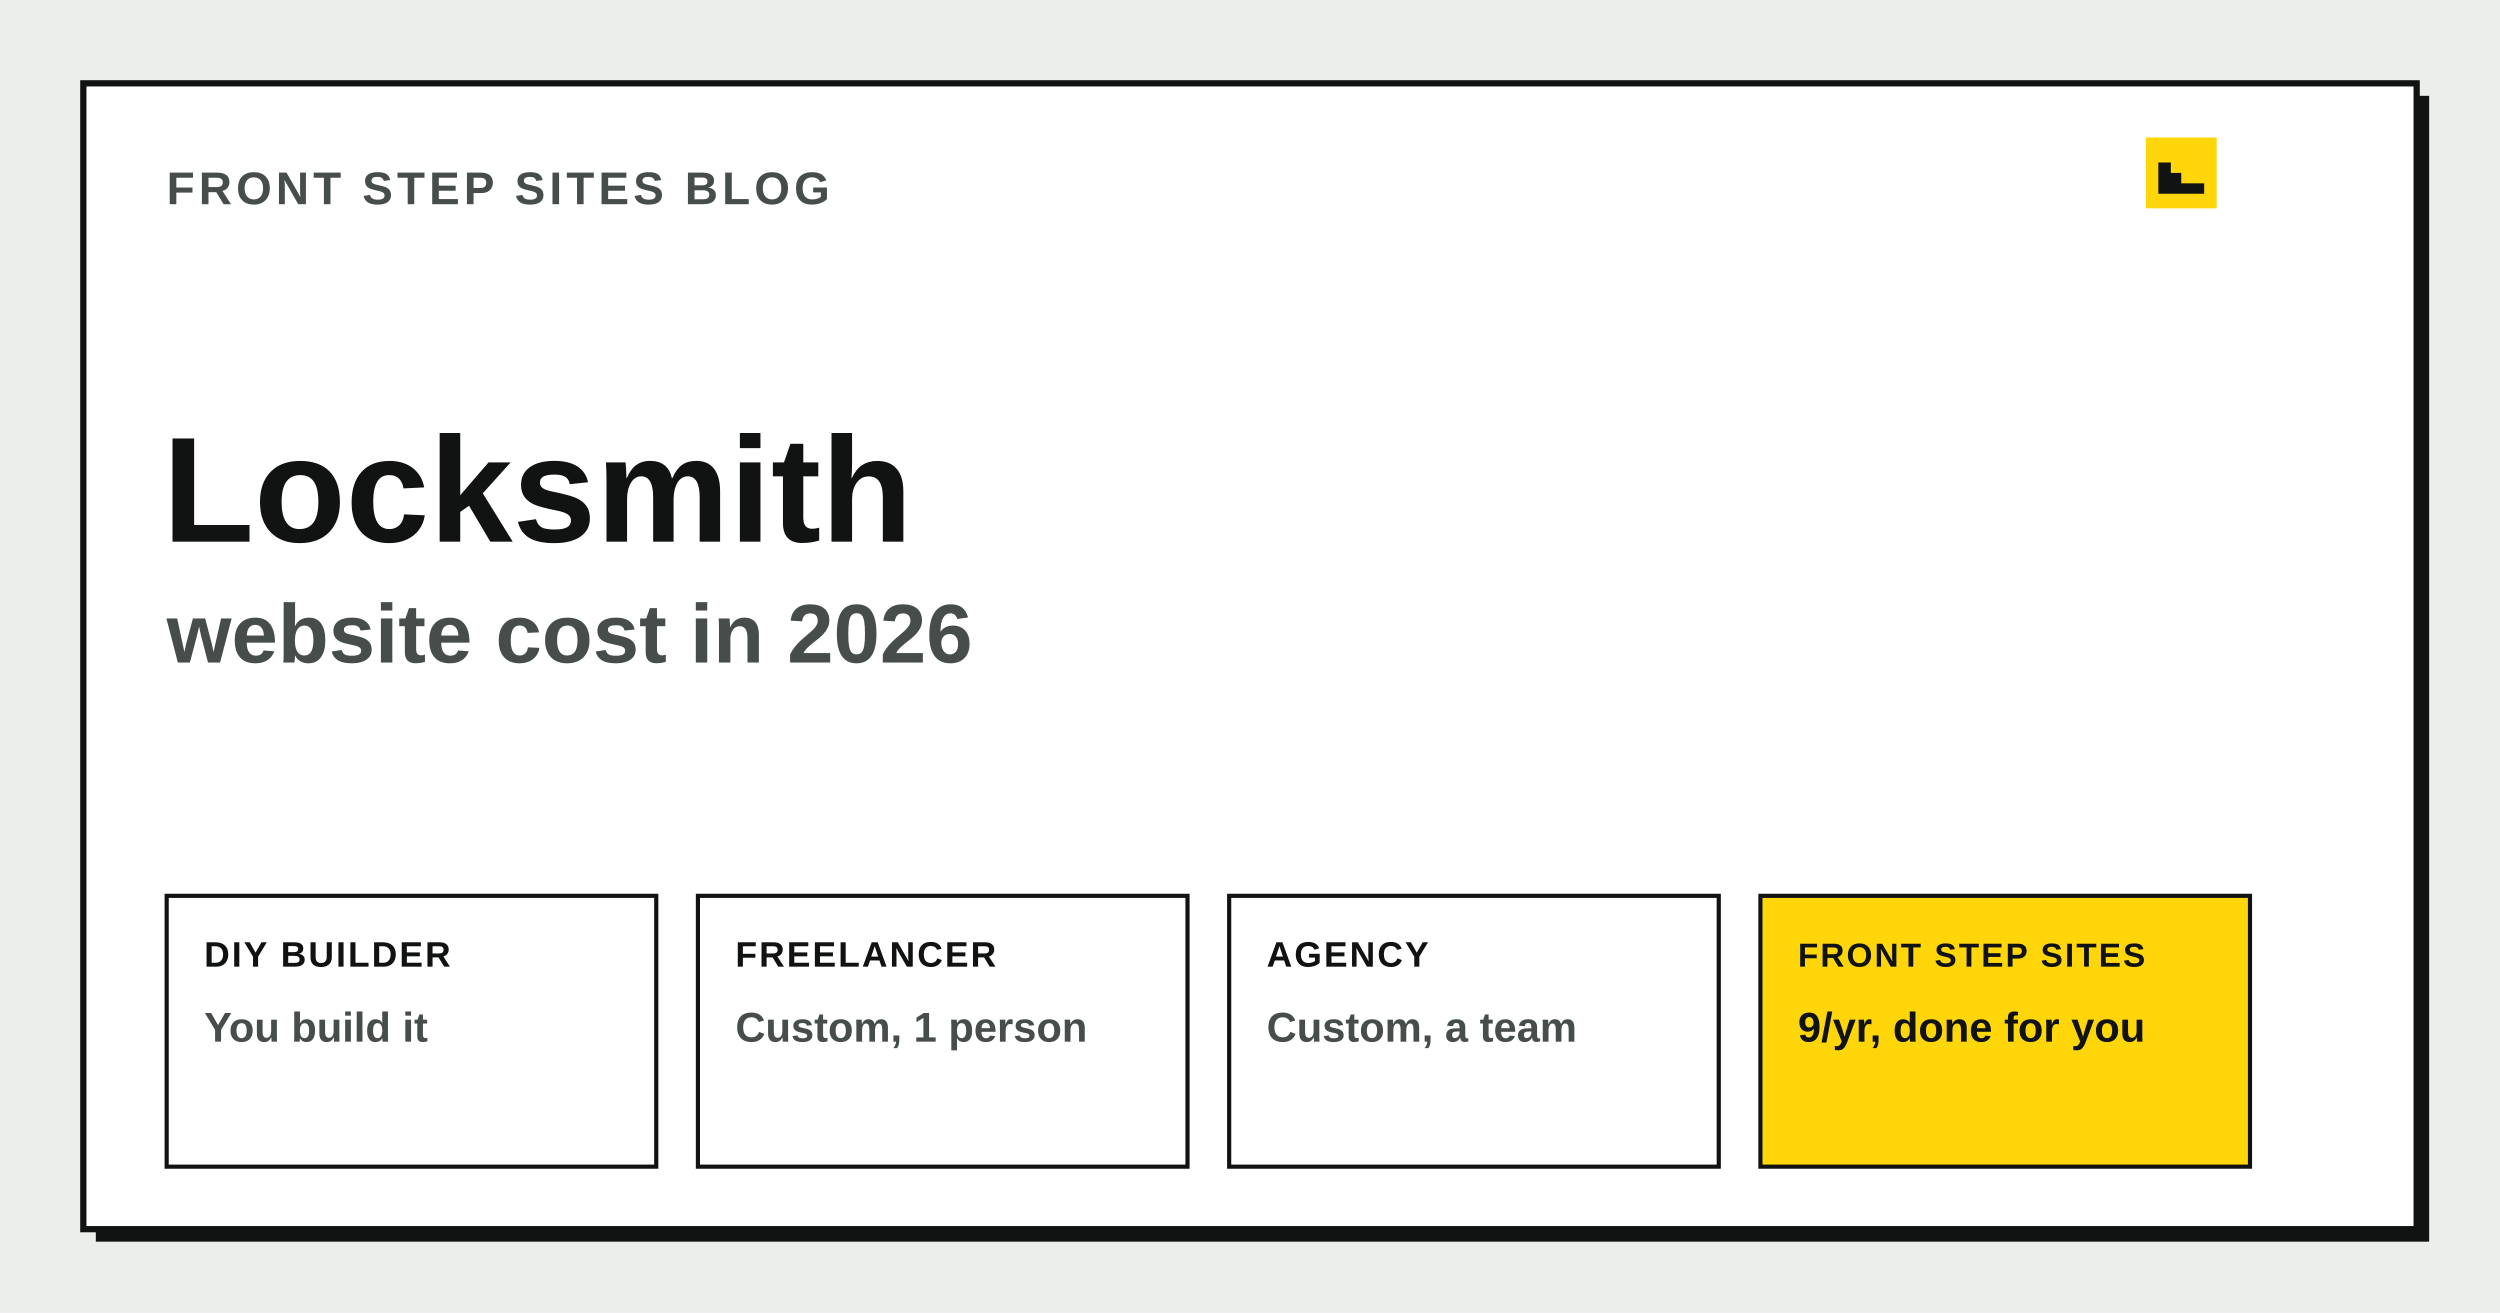
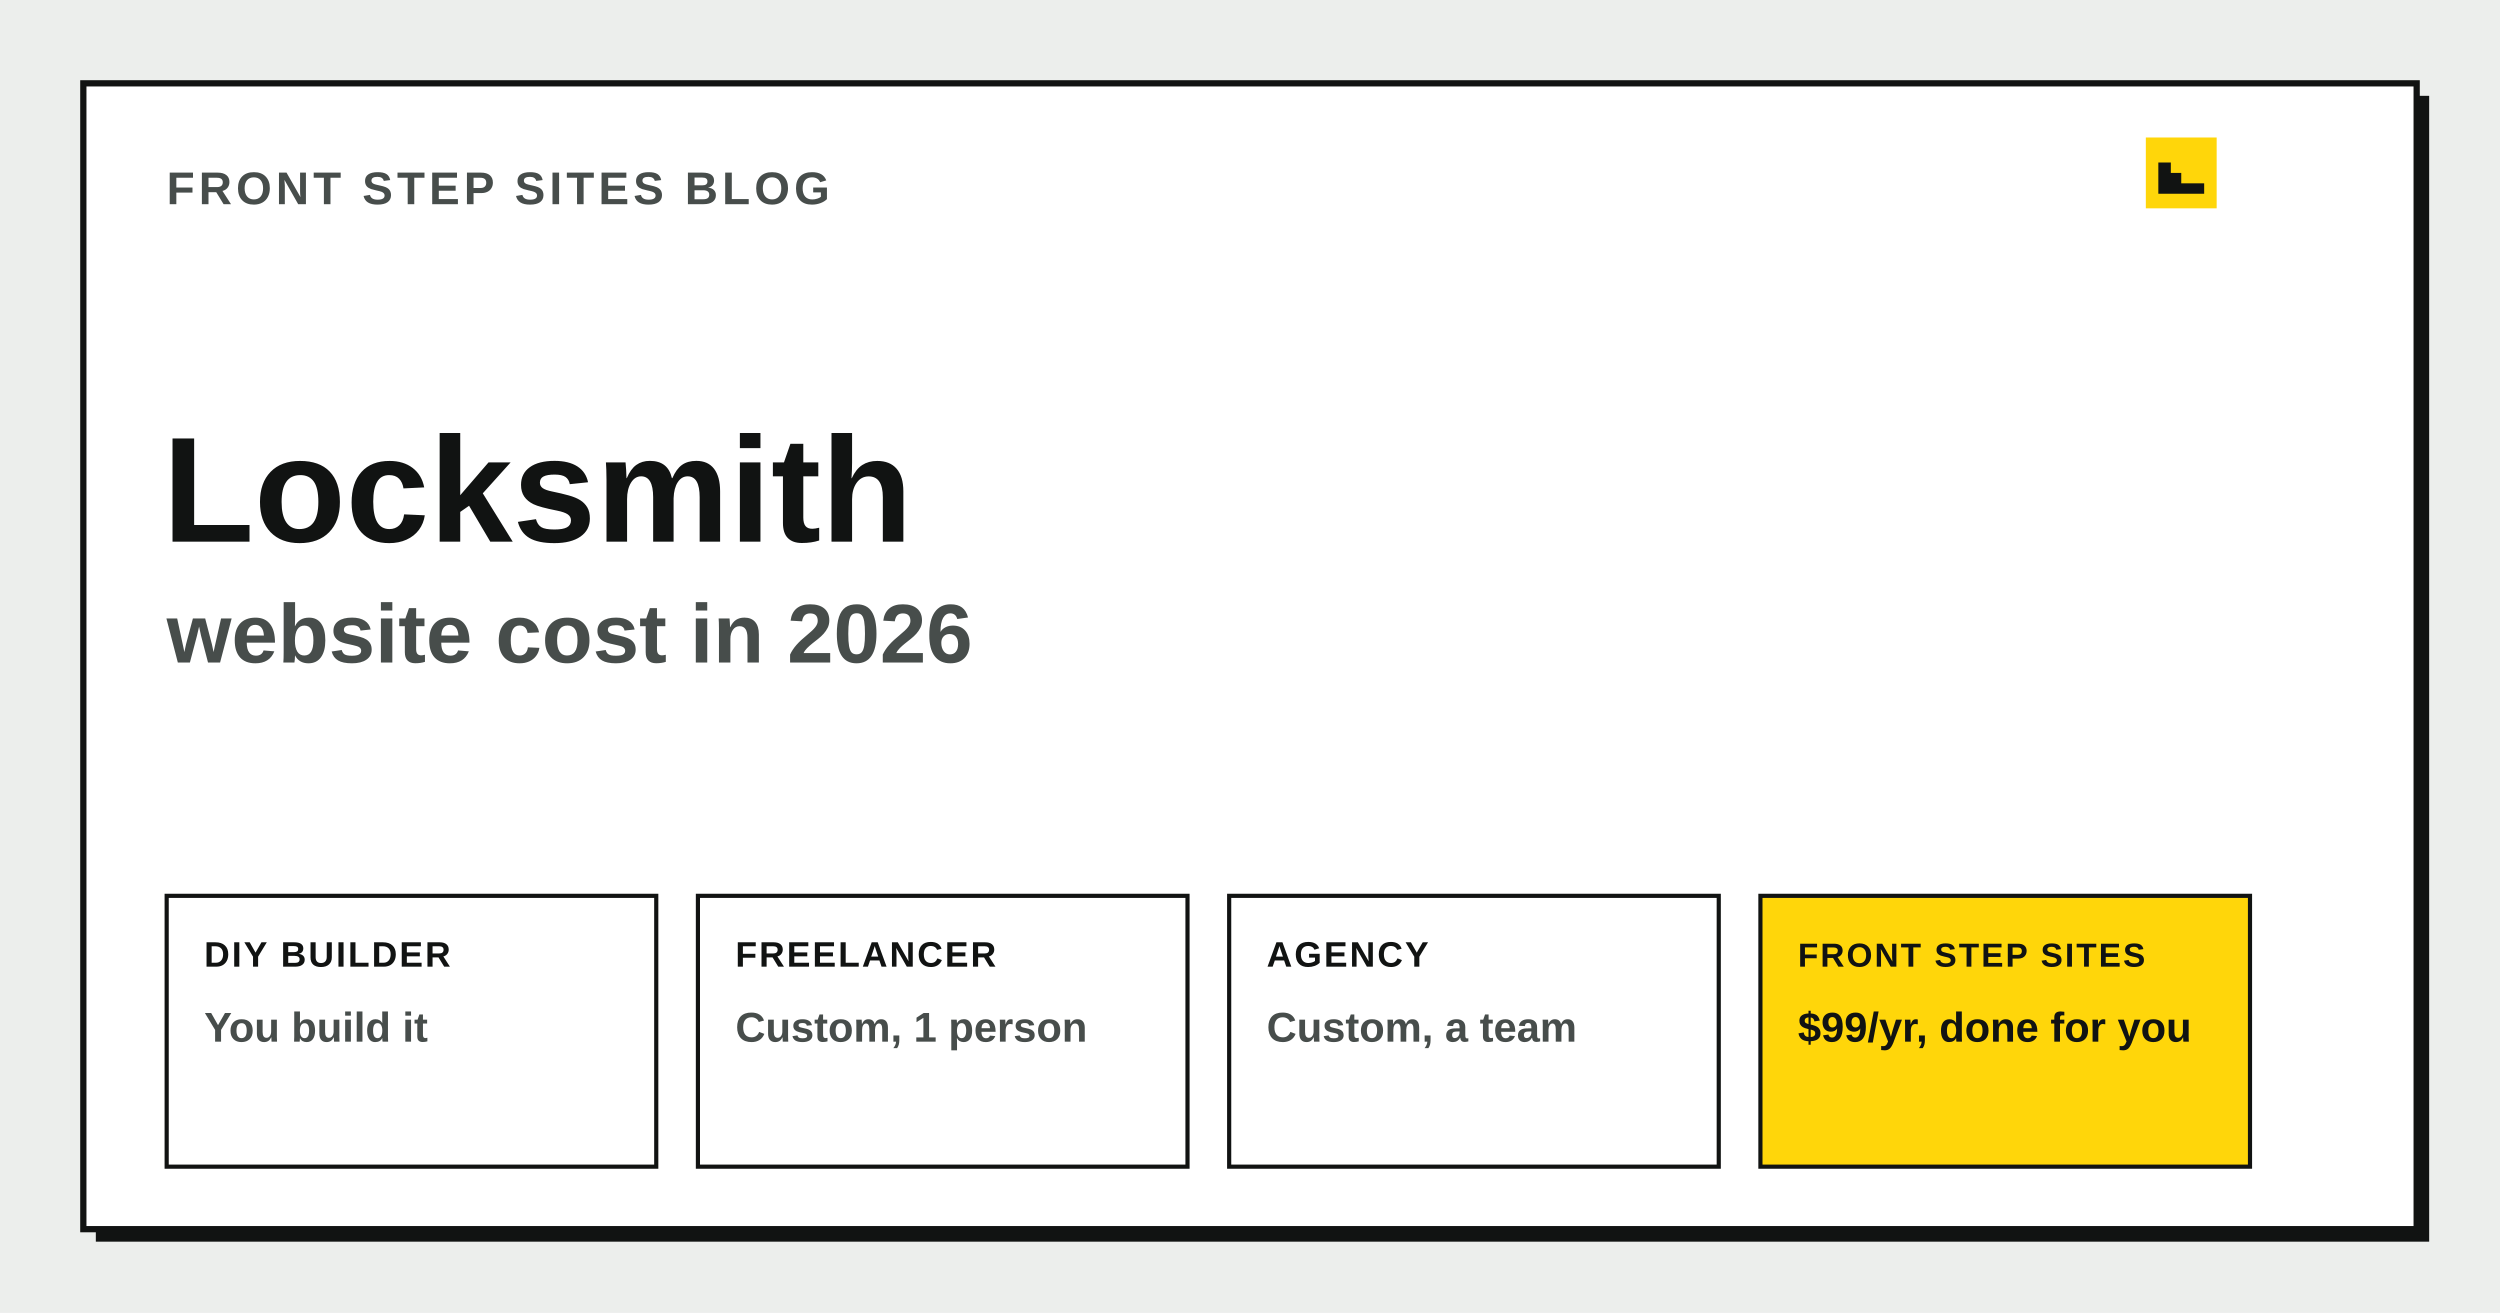
<svg xmlns="http://www.w3.org/2000/svg" viewBox="0 0 1200 630" width="1200" height="630" role="img" aria-label="Cover image: Locksmith website cost in 2026, four pricing tiers: DIY builder, freelancer, agency, Front Step Sites at 99 dollars a year">
  <rect width="1200" height="630" fill="#eceeec" />
  <rect x="46" y="46" width="1120" height="550" fill="#111312" />
  <rect x="40" y="40" width="1120" height="550" fill="#ffffff" stroke="#111312" stroke-width="3" />
  <g transform="translate(1030,66)">
    <rect width="34" height="34" fill="#ffd60a" />
    <path d="M6 27h22v-5H17v-5h-5v-5H6z" fill="#111312" />
  </g>
  <text x="80" y="98" font-family="Arial, sans-serif" font-size="22" font-weight="700" letter-spacing="2" fill="#474d4b">FRONT STEP SITES BLOG</text>
  <text x="78" y="260" font-family="Arial, sans-serif" font-size="72" font-weight="800" fill="#111312">Locksmith</text>
  <text x="80" y="318" font-family="Arial, sans-serif" font-size="40" font-weight="700" fill="#474d4b">website cost in 2026</text>
  <g transform="translate(80,430)">
    <rect x="0" y="0" width="235" height="130" fill="#ffffff" stroke="#111312" stroke-width="2" />
    <text x="18" y="34" font-family="Arial, sans-serif" font-size="17" font-weight="700" letter-spacing="1" fill="#111312">DIY BUILDER</text>
    <text x="18" y="70" font-family="Arial, sans-serif" font-size="20" font-weight="600" fill="#474d4b">You build it</text>
  </g>
  <g transform="translate(335,430)">
    <rect x="0" y="0" width="235" height="130" fill="#ffffff" stroke="#111312" stroke-width="2" />
    <text x="18" y="34" font-family="Arial, sans-serif" font-size="17" font-weight="700" letter-spacing="1" fill="#111312">FREELANCER</text>
    <text x="18" y="70" font-family="Arial, sans-serif" font-size="20" font-weight="600" fill="#474d4b">Custom, 1 person</text>
  </g>
  <g transform="translate(590,430)">
    <rect x="0" y="0" width="235" height="130" fill="#ffffff" stroke="#111312" stroke-width="2" />
    <text x="18" y="34" font-family="Arial, sans-serif" font-size="17" font-weight="700" letter-spacing="1" fill="#111312">AGENCY</text>
    <text x="18" y="70" font-family="Arial, sans-serif" font-size="20" font-weight="600" fill="#474d4b">Custom, a team</text>
  </g>
  <g transform="translate(845,430)">
    <rect x="0" y="0" width="235" height="130" fill="#ffd60a" stroke="#111312" stroke-width="2" />
    <text x="18" y="34" font-family="Arial, sans-serif" font-size="16" font-weight="700" letter-spacing="1" fill="#111312">FRONT STEP SITES</text>
-     <text x="18" y="70" font-family="Arial, sans-serif" font-size="20" font-weight="700" fill="#111312">9/yr, done for you</text>
+     <text x="18" y="70" font-family="Arial, sans-serif" font-size="20" font-weight="700" fill="#111312">$99/yr, done for you</text>
  </g>
</svg>
